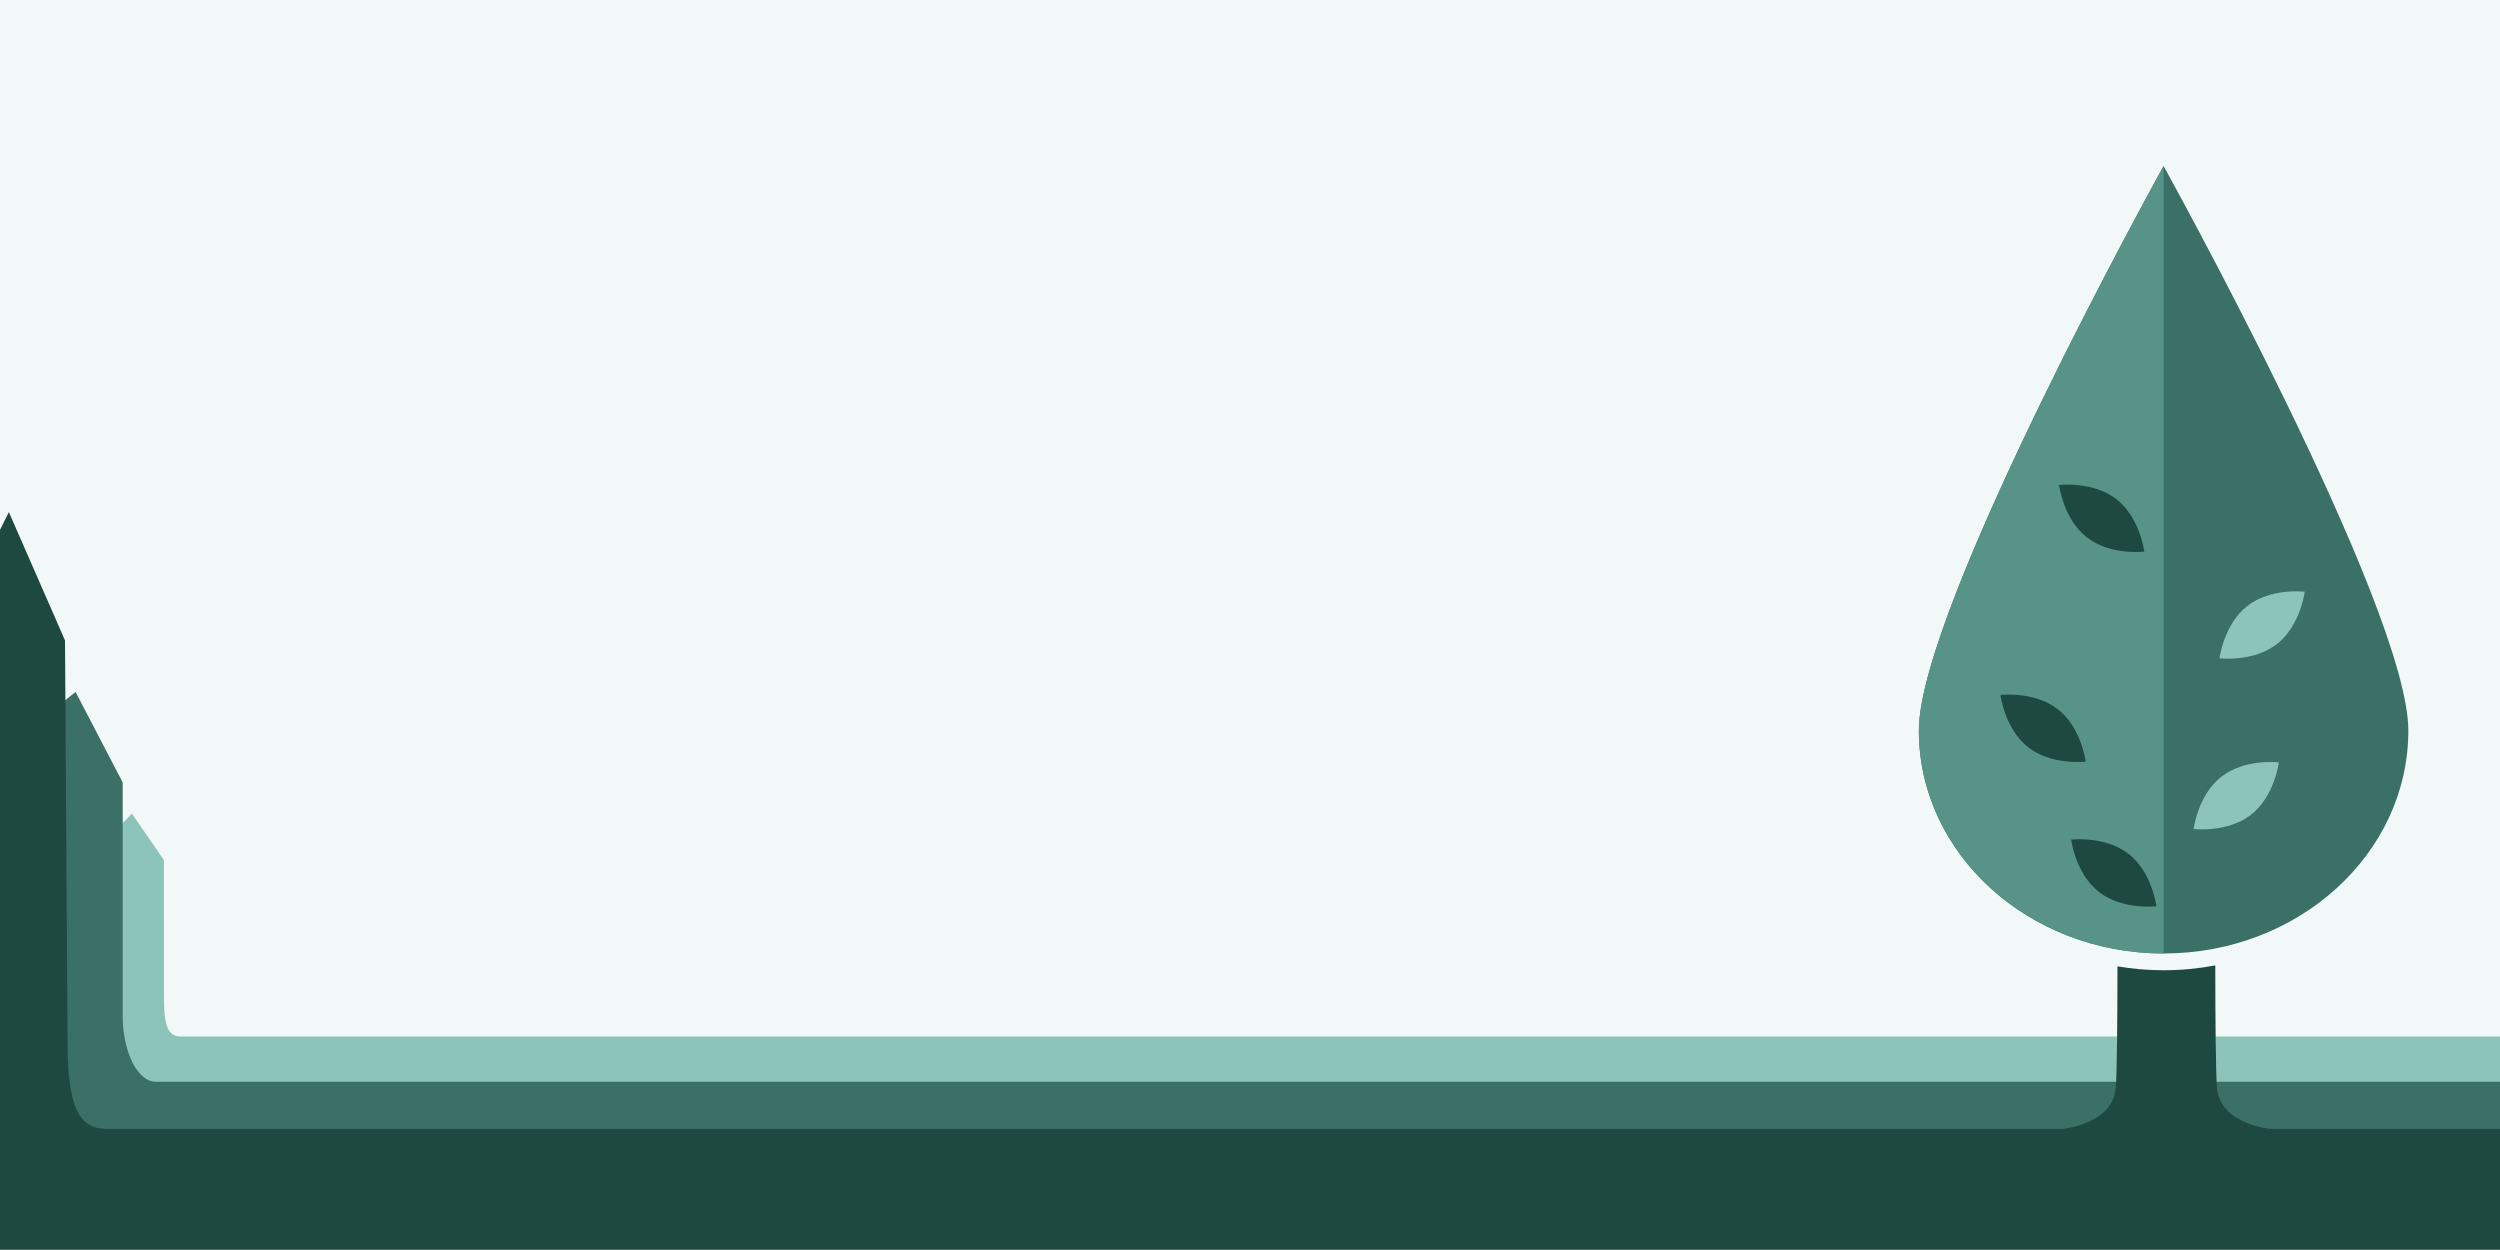
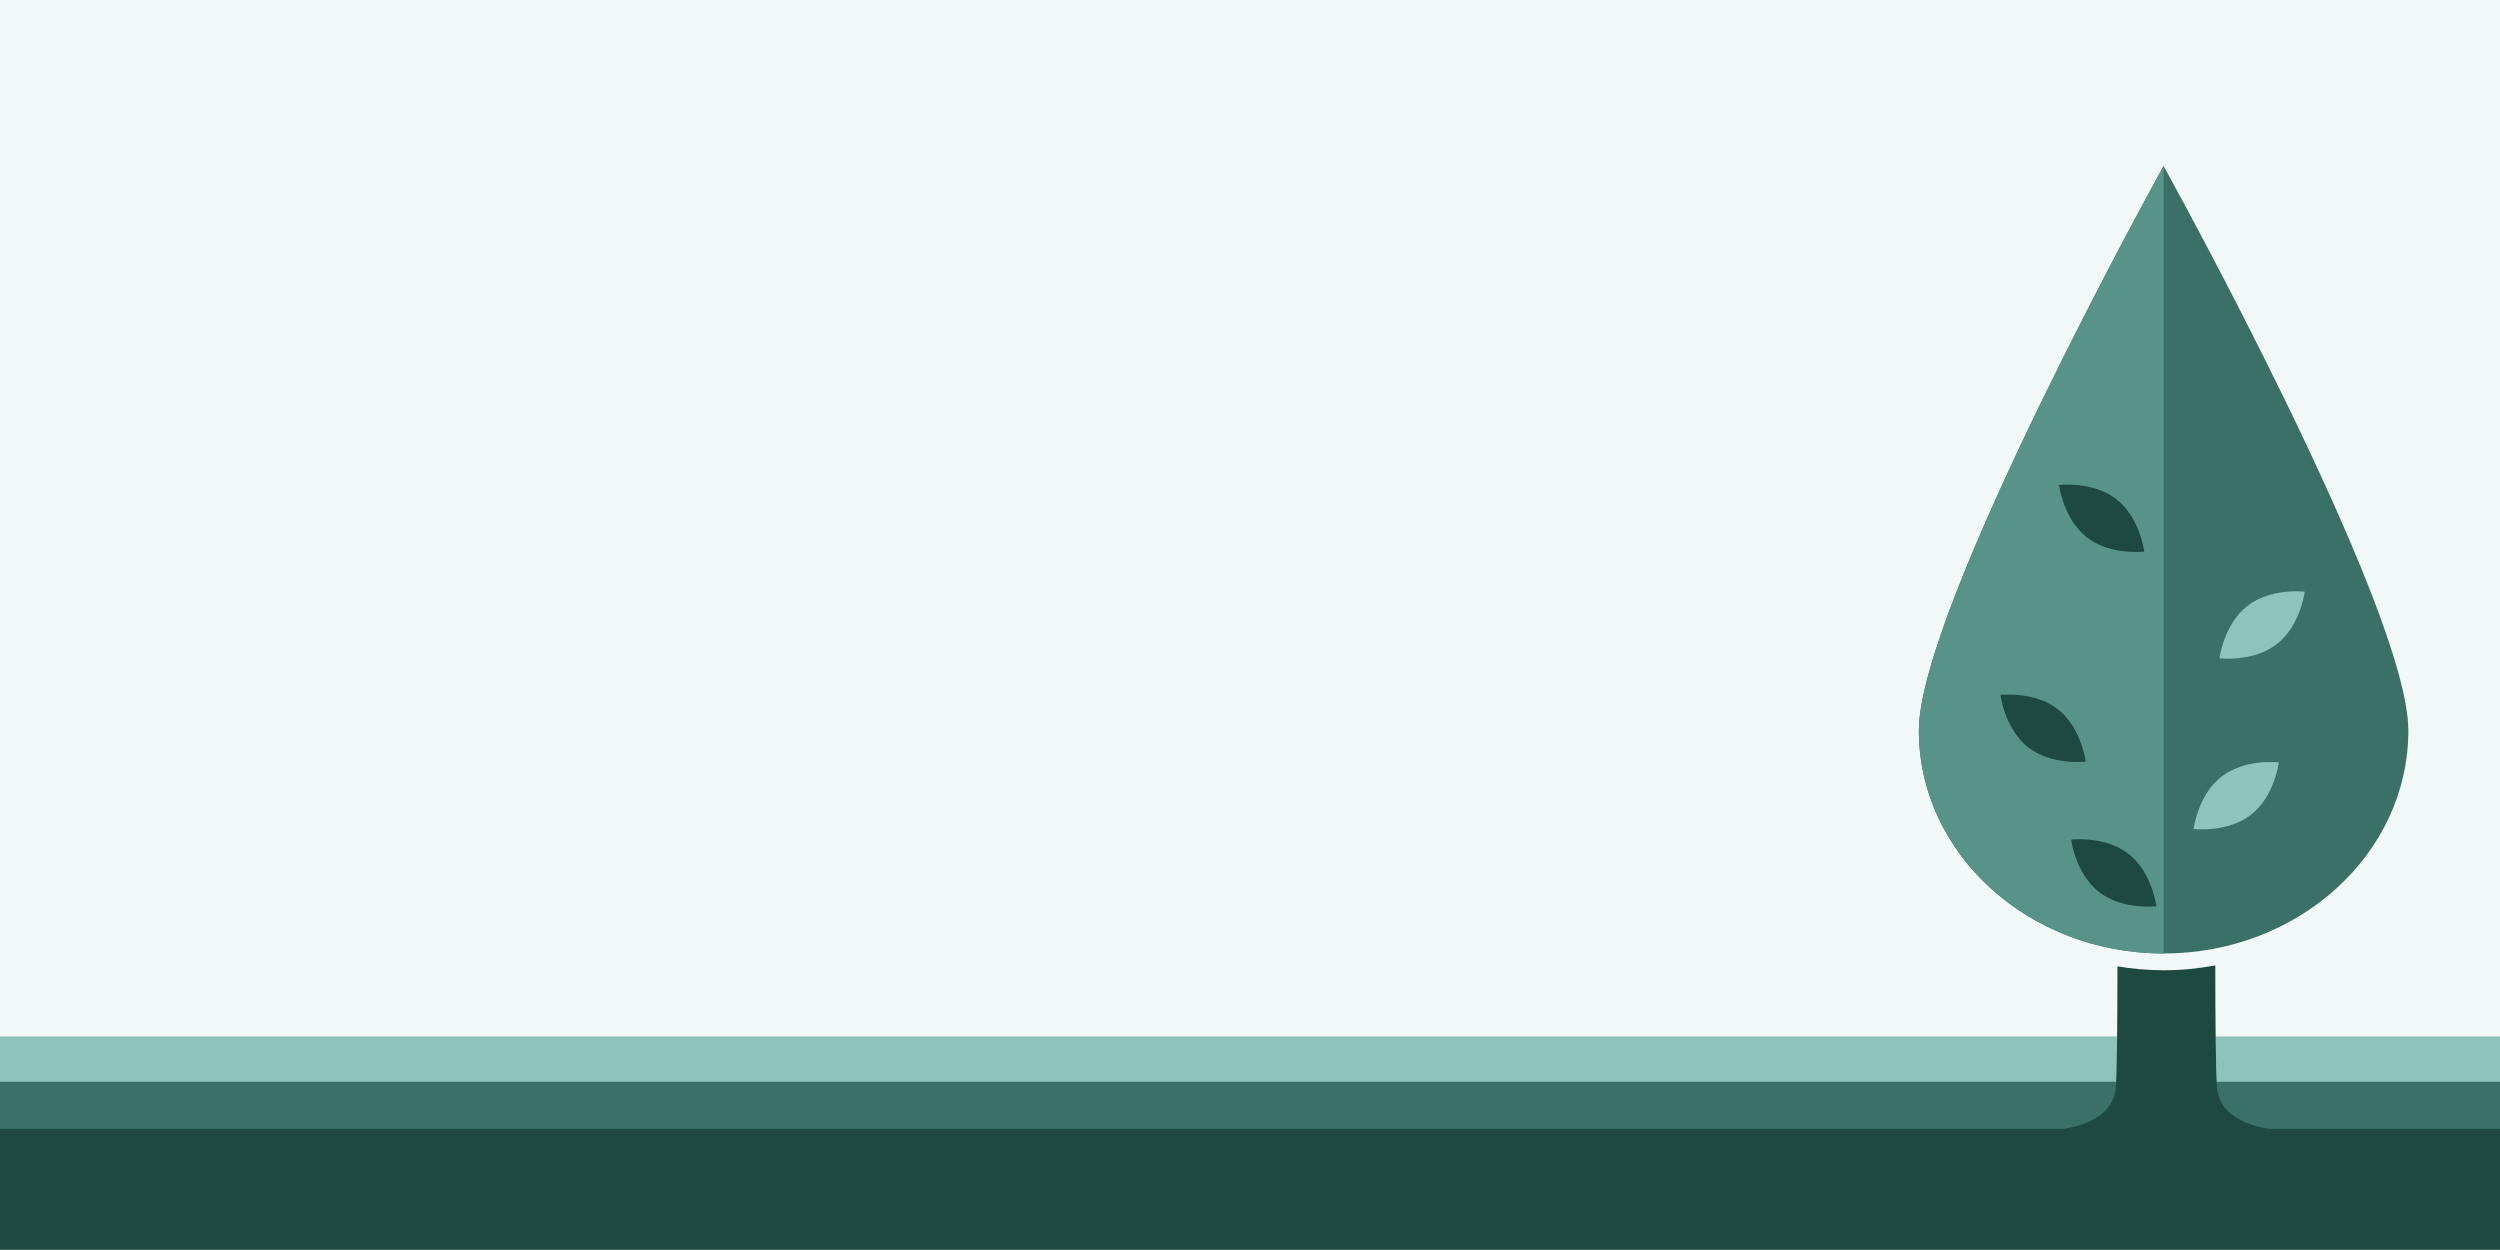
<svg xmlns="http://www.w3.org/2000/svg" id="Layer_2" data-name="Layer 2" width="512" height="256" viewBox="0 0 485.5 242.64" version="1.1">
  <defs id="defs1">
    <style id="style1">
      .cls-1 {
        fill: none;
      }

      .cls-2, .cls-3 {
        fill: #8cc4b9;
      }

      .cls-4 {
        fill: #3a7066;
      }

      .cls-5 {
        fill: #579387;
      }

      .cls-3 {
        opacity: .12;
      }

      .cls-6 {
        fill: #1d4940;
      }
    </style>
  </defs>
  <g id="Layer_1-2" data-name="Layer 1">
    <rect class="cls-3" x="0" width="242.64" height="242.64" id="rect1" y="0" />
-     <path class="cls-2" d="m 31.835,166.98 -6.205,-9.02 -4,4.02 v 52.08 H 485.5 V 201.23 H 35.14 c -2.155,0 -3.295,-1.38 -3.295,-7.24 0,-4.1 -0.01,-27.02 -0.01,-27.02 z" id="path1" />
-     <path class="cls-4" d="m 23.825,197.15 v -45.26 l -9.145,-17.56 -3.805,3 v 84.55 H 485.5 V 210.02 H 30.26 c -3.555,0 -6.435,-5.76 -6.435,-12.87 z" id="path2" />
+     <path class="cls-2" d="M 0,201.23 H 485.5 V 214.06 H 0 Z" id="path1" />
+     <path class="cls-4" d="M 0,210.02 H 485.5 V 221.88 H 0 Z" id="path2" />
    <g id="g4" transform="translate(295,0)">
      <path class="cls-4" d="m 77.64,141.81 c 0,-23.92 47.53,-109.62 47.53,-109.62 0,0 47.53,85.7 47.53,109.62 0,23.92 -21.28,43.3 -47.53,43.3 -26.25,0 -47.53,-19.39 -47.53,-43.3 z" id="path3" />
      <path class="cls-5" d="m 77.64,141.81 c 0,-23.92 47.53,-109.62 47.53,-109.62 v 152.92 c -26.25,0 -47.53,-19.39 -47.53,-43.3 z" id="path4" />
    </g>
    <path class="cls-2" d="m 147.19,125.01 c -4.57,3.57 -11.16,2.78 -11.16,2.78 0,0 0.82,-6.59 5.39,-10.16 4.57,-3.57 11.16,-2.78 11.16,-2.78 0,0 -0.82,6.59 -5.39,10.16 z" id="path5" transform="translate(295,0)" />
    <path class="cls-2" d="m 142.16,158.16 c -4.57,3.57 -11.16,2.78 -11.16,2.78 0,0 0.82,-6.59 5.39,-10.16 4.57,-3.57 11.16,-2.78 11.16,-2.78 0,0 -0.82,6.59 -5.39,10.16 z" id="path6" transform="translate(295,0)" />
    <path class="cls-6" d="m 98.88,145.07 c 4.57,3.57 11.16,2.78 11.16,2.78 0,0 -0.82,-6.59 -5.39,-10.16 -4.57,-3.57 -11.16,-2.78 -11.16,-2.78 0,0 0.82,6.59 5.39,10.16 z" id="path7" transform="translate(295,0)" />
    <path class="cls-6" d="m 110.26,104.29 c 4.57,3.57 11.16,2.78 11.16,2.78 0,0 -0.82,-6.59 -5.39,-10.16 -4.57,-3.57 -11.16,-2.78 -11.16,-2.78 0,0 0.82,6.59 5.39,10.16 z" id="path8" transform="translate(295,0)" />
    <path class="cls-6" d="m 112.61,173.16 c 4.57,3.57 11.16,2.78 11.16,2.78 0,0 -0.82,-6.59 -5.39,-10.16 -4.57,-3.57 -11.16,-2.78 -11.16,-2.78 0,0 0.82,6.59 5.39,10.16 z" id="path9" transform="translate(295,0)" />
    <g id="g11">
      <path class="cls-1" d="m 116.19,170.28 h 19.04 c 0,0 -0.03,6.23 -0.03,13.86 21.43,-4.2 37.49,-21.55 37.49,-42.33 0,-23.92 -47.53,-109.62 -47.53,-109.62 0,0 -47.53,85.7 -47.53,109.62 0,21.13 16.61,38.71 38.58,42.53 0,-7.72 -0.03,-14.06 -0.03,-14.06 z" id="path10" transform="translate(295,0)" />
-       <path class="cls-6" d="m 440.71,219.17 c -2.97,-0.42 -9.61,-2.07 -10.16,-7.85 -0.26,-2.72 -0.33,-13.54 -0.34,-23.89 -3.24,0.61 -6.6,0.94 -10.04,0.94 -3.06,0 -6.05,-0.27 -8.96,-0.76 -0.01,10.31 -0.08,21 -0.34,23.71 -0.56,5.78 -7.2,7.43 -10.16,7.85 H 20.745 c -5.375,0 -7.63,-4 -7.63,-17.06 L 12.625,124.31 1.725,99.4 0,102.85 v 139.79 h 485.5 v -23.47 z" id="path11" />
+       <path class="cls-6" d="m 440.71,219.17 c -2.97,-0.42 -9.61,-2.07 -10.16,-7.85 -0.26,-2.72 -0.33,-13.54 -0.34,-23.89 -3.24,0.61 -6.6,0.94 -10.04,0.94 -3.06,0 -6.05,-0.27 -8.96,-0.76 -0.01,10.31 -0.08,21 -0.34,23.71 -0.56,5.78 -7.2,7.43 -10.16,7.85 H 0 V 242.64 H 485.5 V 219.17 Z" id="path11" />
    </g>
    <rect class="cls-3" x="0" width="485.5" height="242.64" id="rect12" y="0" style="opacity:1;fill:#f1f8f7;fill-opacity:1;stroke-width:1.414" />
-     <path class="cls-2" d="m 31.835,166.98 -6.205,-9.02 -4,4.02 v 52.08 H 485.5 V 201.23 H 35.14 c -2.155,0 -3.295,-1.38 -3.295,-7.24 0,-4.1 -0.01,-27.02 -0.01,-27.02 z" id="path12" />
-     <path class="cls-4" d="m 23.825,197.15 v -45.26 l -9.145,-17.56 -3.805,3 v 84.55 H 485.5 V 210.02 H 30.26 c -3.555,0 -6.435,-5.76 -6.435,-12.87 z" id="path13" />
+     <path class="cls-2" d="M 0,201.23 H 485.5 V 214.06 H 0 Z" id="path12" />
+     <path class="cls-4" d="M 0,210.02 H 485.5 V 221.88 H 0 Z" id="path13" />
    <g id="g15" transform="translate(295,0)">
      <path class="cls-4" d="m 77.64,141.81 c 0,-23.92 47.53,-109.62 47.53,-109.62 0,0 47.53,85.7 47.53,109.62 0,23.92 -21.28,43.3 -47.53,43.3 -26.25,0 -47.53,-19.39 -47.53,-43.3 z" id="path14" />
      <path class="cls-5" d="m 77.64,141.81 c 0,-23.92 47.53,-109.62 47.53,-109.62 v 152.92 c -26.25,0 -47.53,-19.39 -47.53,-43.3 z" id="path15" />
    </g>
    <path class="cls-2" d="m 147.19,125.01 c -4.57,3.57 -11.16,2.78 -11.16,2.78 0,0 0.82,-6.59 5.39,-10.16 4.57,-3.57 11.16,-2.78 11.16,-2.78 0,0 -0.82,6.59 -5.39,10.16 z" id="path16" transform="translate(295,0)" />
    <path class="cls-2" d="m 142.16,158.16 c -4.57,3.57 -11.16,2.78 -11.16,2.78 0,0 0.82,-6.59 5.39,-10.16 4.57,-3.57 11.16,-2.78 11.16,-2.78 0,0 -0.82,6.59 -5.39,10.16 z" id="path17" transform="translate(295,0)" />
    <path class="cls-6" d="m 98.88,145.07 c 4.57,3.57 11.16,2.78 11.16,2.78 0,0 -0.82,-6.59 -5.39,-10.16 -4.57,-3.57 -11.16,-2.78 -11.16,-2.78 0,0 0.82,6.59 5.39,10.16 z" id="path18" transform="translate(295,0)" />
    <path class="cls-6" d="m 110.26,104.29 c 4.57,3.57 11.16,2.78 11.16,2.78 0,0 -0.82,-6.59 -5.39,-10.16 -4.57,-3.57 -11.16,-2.78 -11.16,-2.78 0,0 0.82,6.59 5.39,10.16 z" id="path19" transform="translate(295,0)" />
    <path class="cls-6" d="m 112.61,173.16 c 4.57,3.57 11.16,2.78 11.16,2.78 0,0 -0.82,-6.59 -5.39,-10.16 -4.57,-3.57 -11.16,-2.78 -11.16,-2.78 0,0 0.82,6.59 5.39,10.16 z" id="path20" transform="translate(295,0)" />
    <g id="g22">
      <path class="cls-1" d="m 116.19,170.28 h 19.04 c 0,0 -0.03,6.23 -0.03,13.86 21.43,-4.2 37.49,-21.55 37.49,-42.33 0,-23.92 -47.53,-109.62 -47.53,-109.62 0,0 -47.53,85.7 -47.53,109.62 0,21.13 16.61,38.71 38.58,42.53 0,-7.72 -0.03,-14.06 -0.03,-14.06 z" id="path21" transform="translate(295,0)" />
-       <path class="cls-6" d="m 440.71,219.17 c -2.97,-0.42 -9.61,-2.07 -10.16,-7.85 -0.26,-2.72 -0.33,-13.54 -0.34,-23.89 -3.24,0.61 -6.6,0.94 -10.04,0.94 -3.06,0 -6.05,-0.27 -8.96,-0.76 -0.01,10.31 -0.08,21 -0.34,23.71 -0.56,5.78 -7.2,7.43 -10.16,7.85 H 20.745 c -5.375,0 -7.63,-4 -7.63,-17.06 L 12.625,124.31 1.725,99.4 0,102.85 v 139.79 h 485.5 v -23.47 z" id="path22" />
+       <path class="cls-6" d="m 440.71,219.17 c -2.97,-0.42 -9.61,-2.07 -10.16,-7.85 -0.26,-2.72 -0.33,-13.54 -0.34,-23.89 -3.24,0.61 -6.6,0.94 -10.04,0.94 -3.06,0 -6.05,-0.27 -8.96,-0.76 -0.01,10.31 -0.08,21 -0.34,23.71 -0.56,5.78 -7.2,7.43 -10.16,7.85 H 0 V 242.64 H 485.5 V 219.17 Z" id="path22" />
    </g>
  </g>
</svg>
